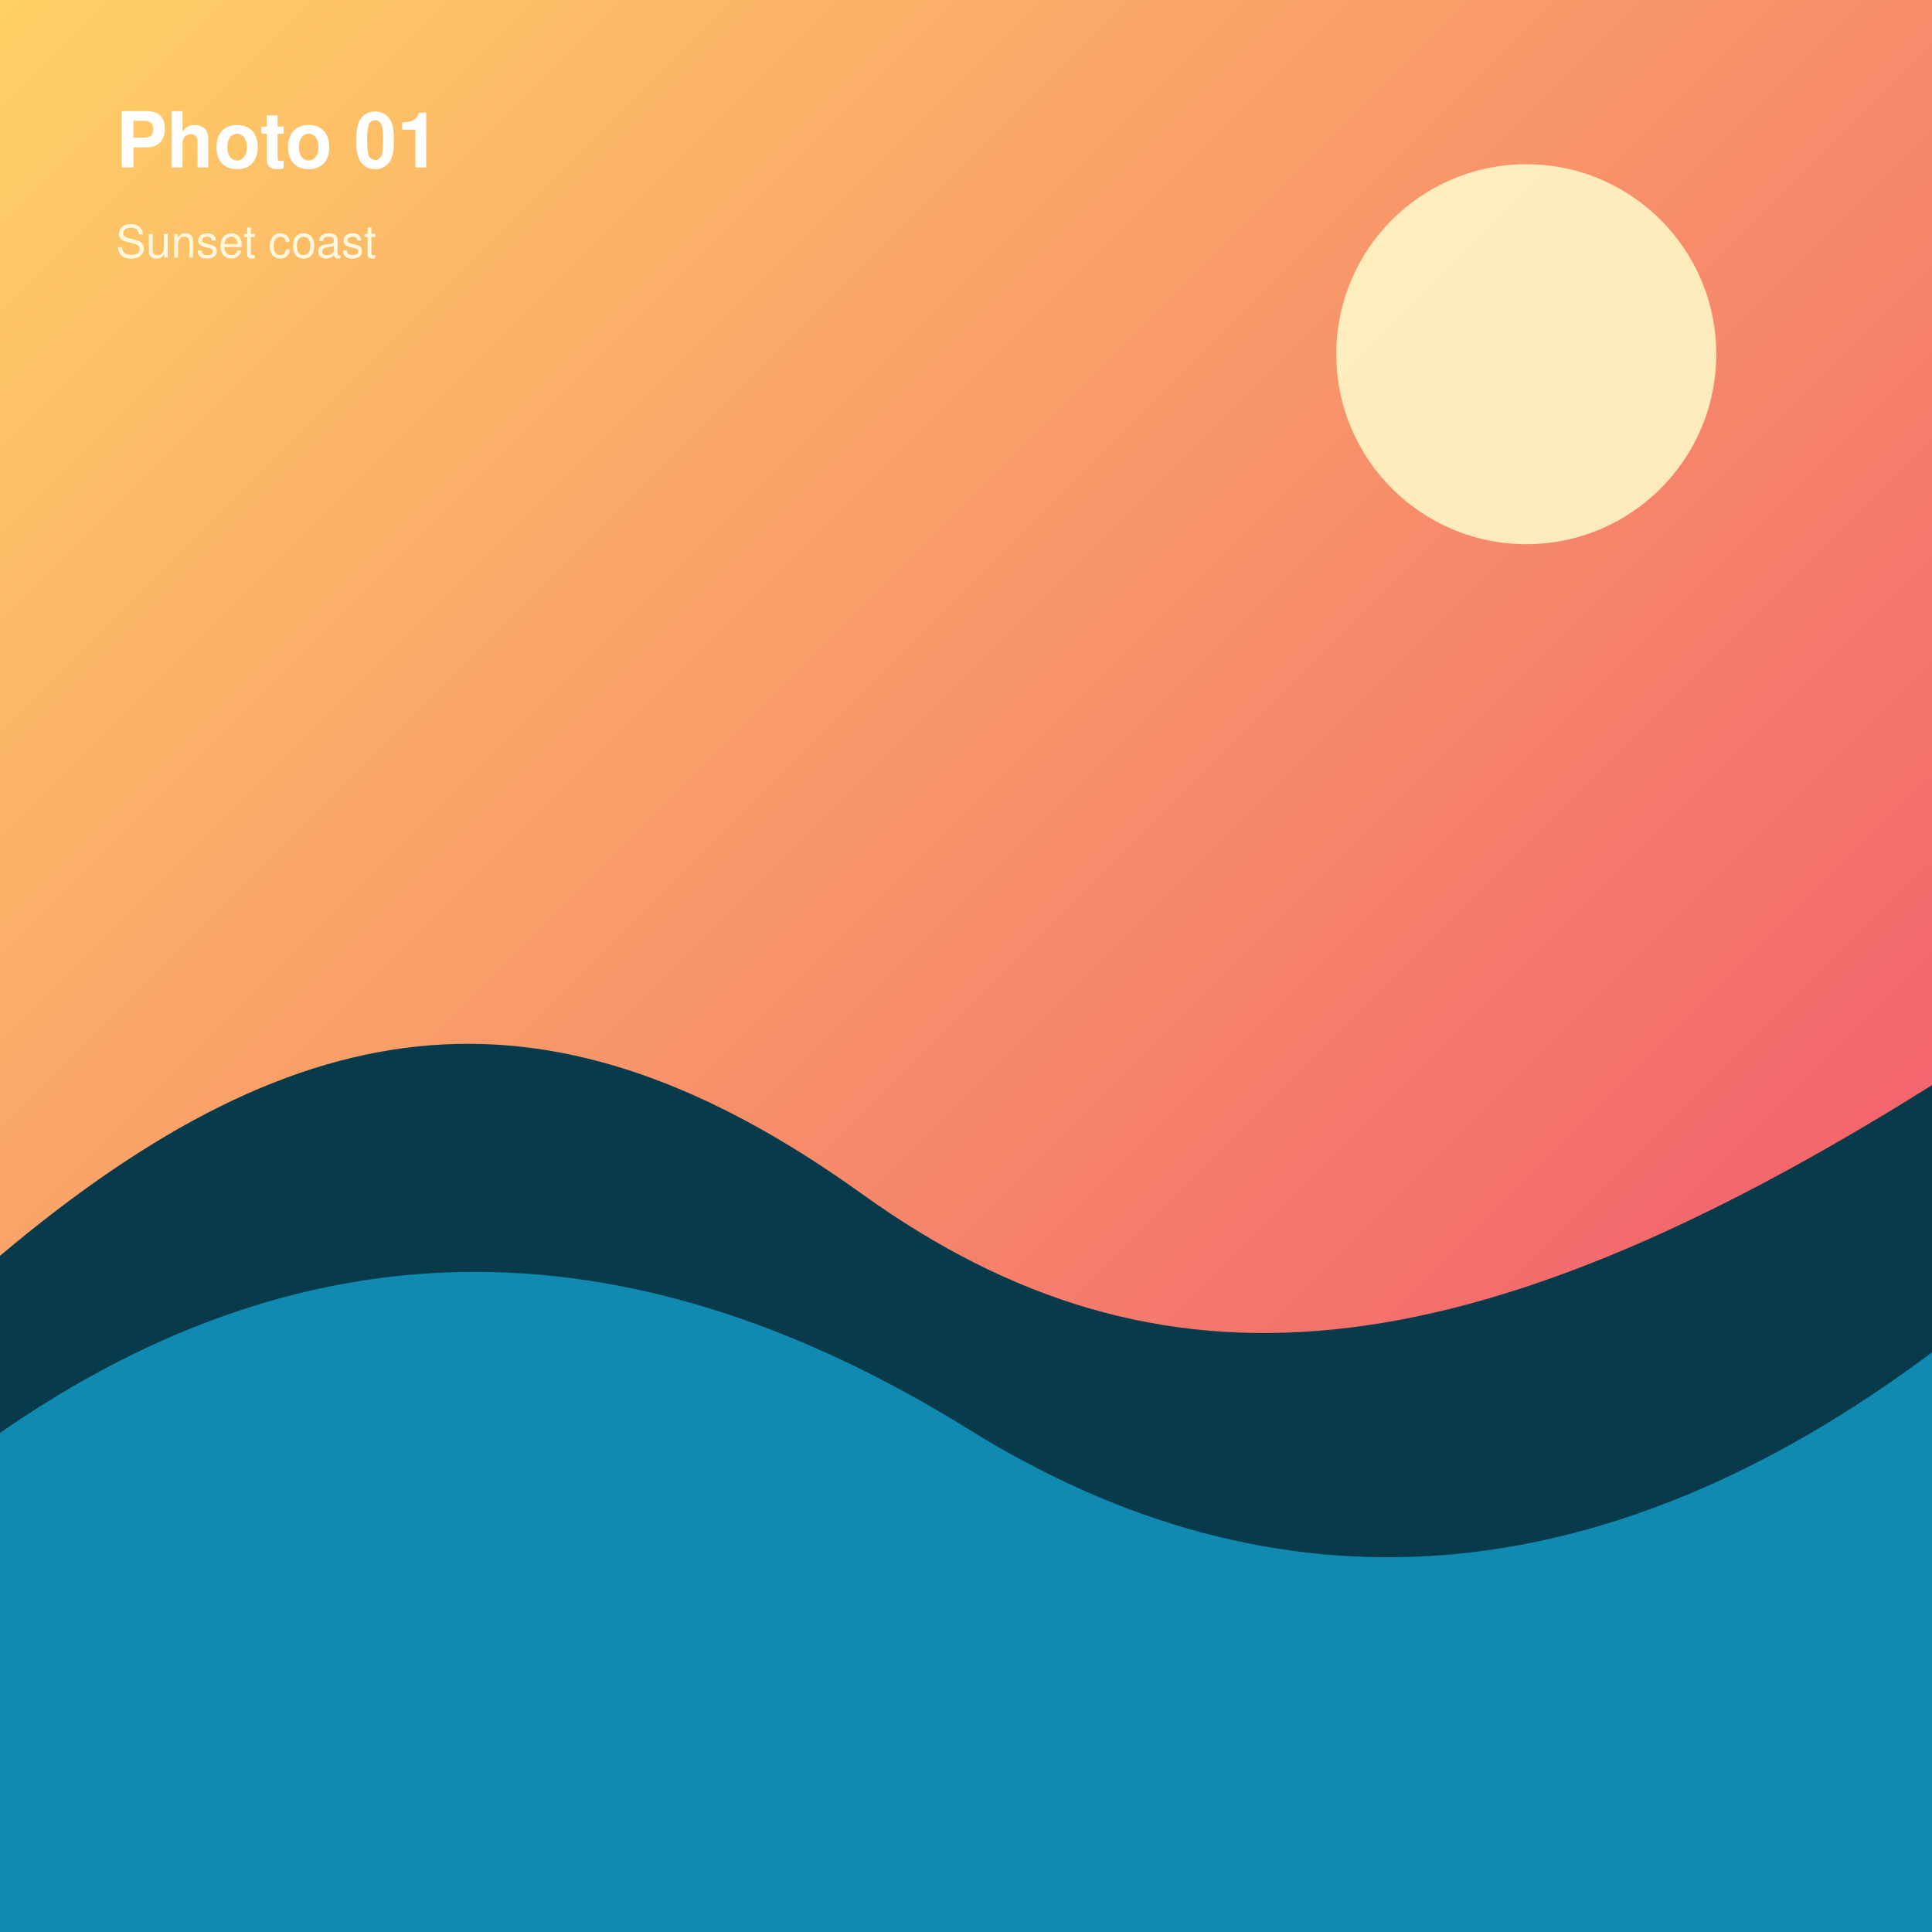
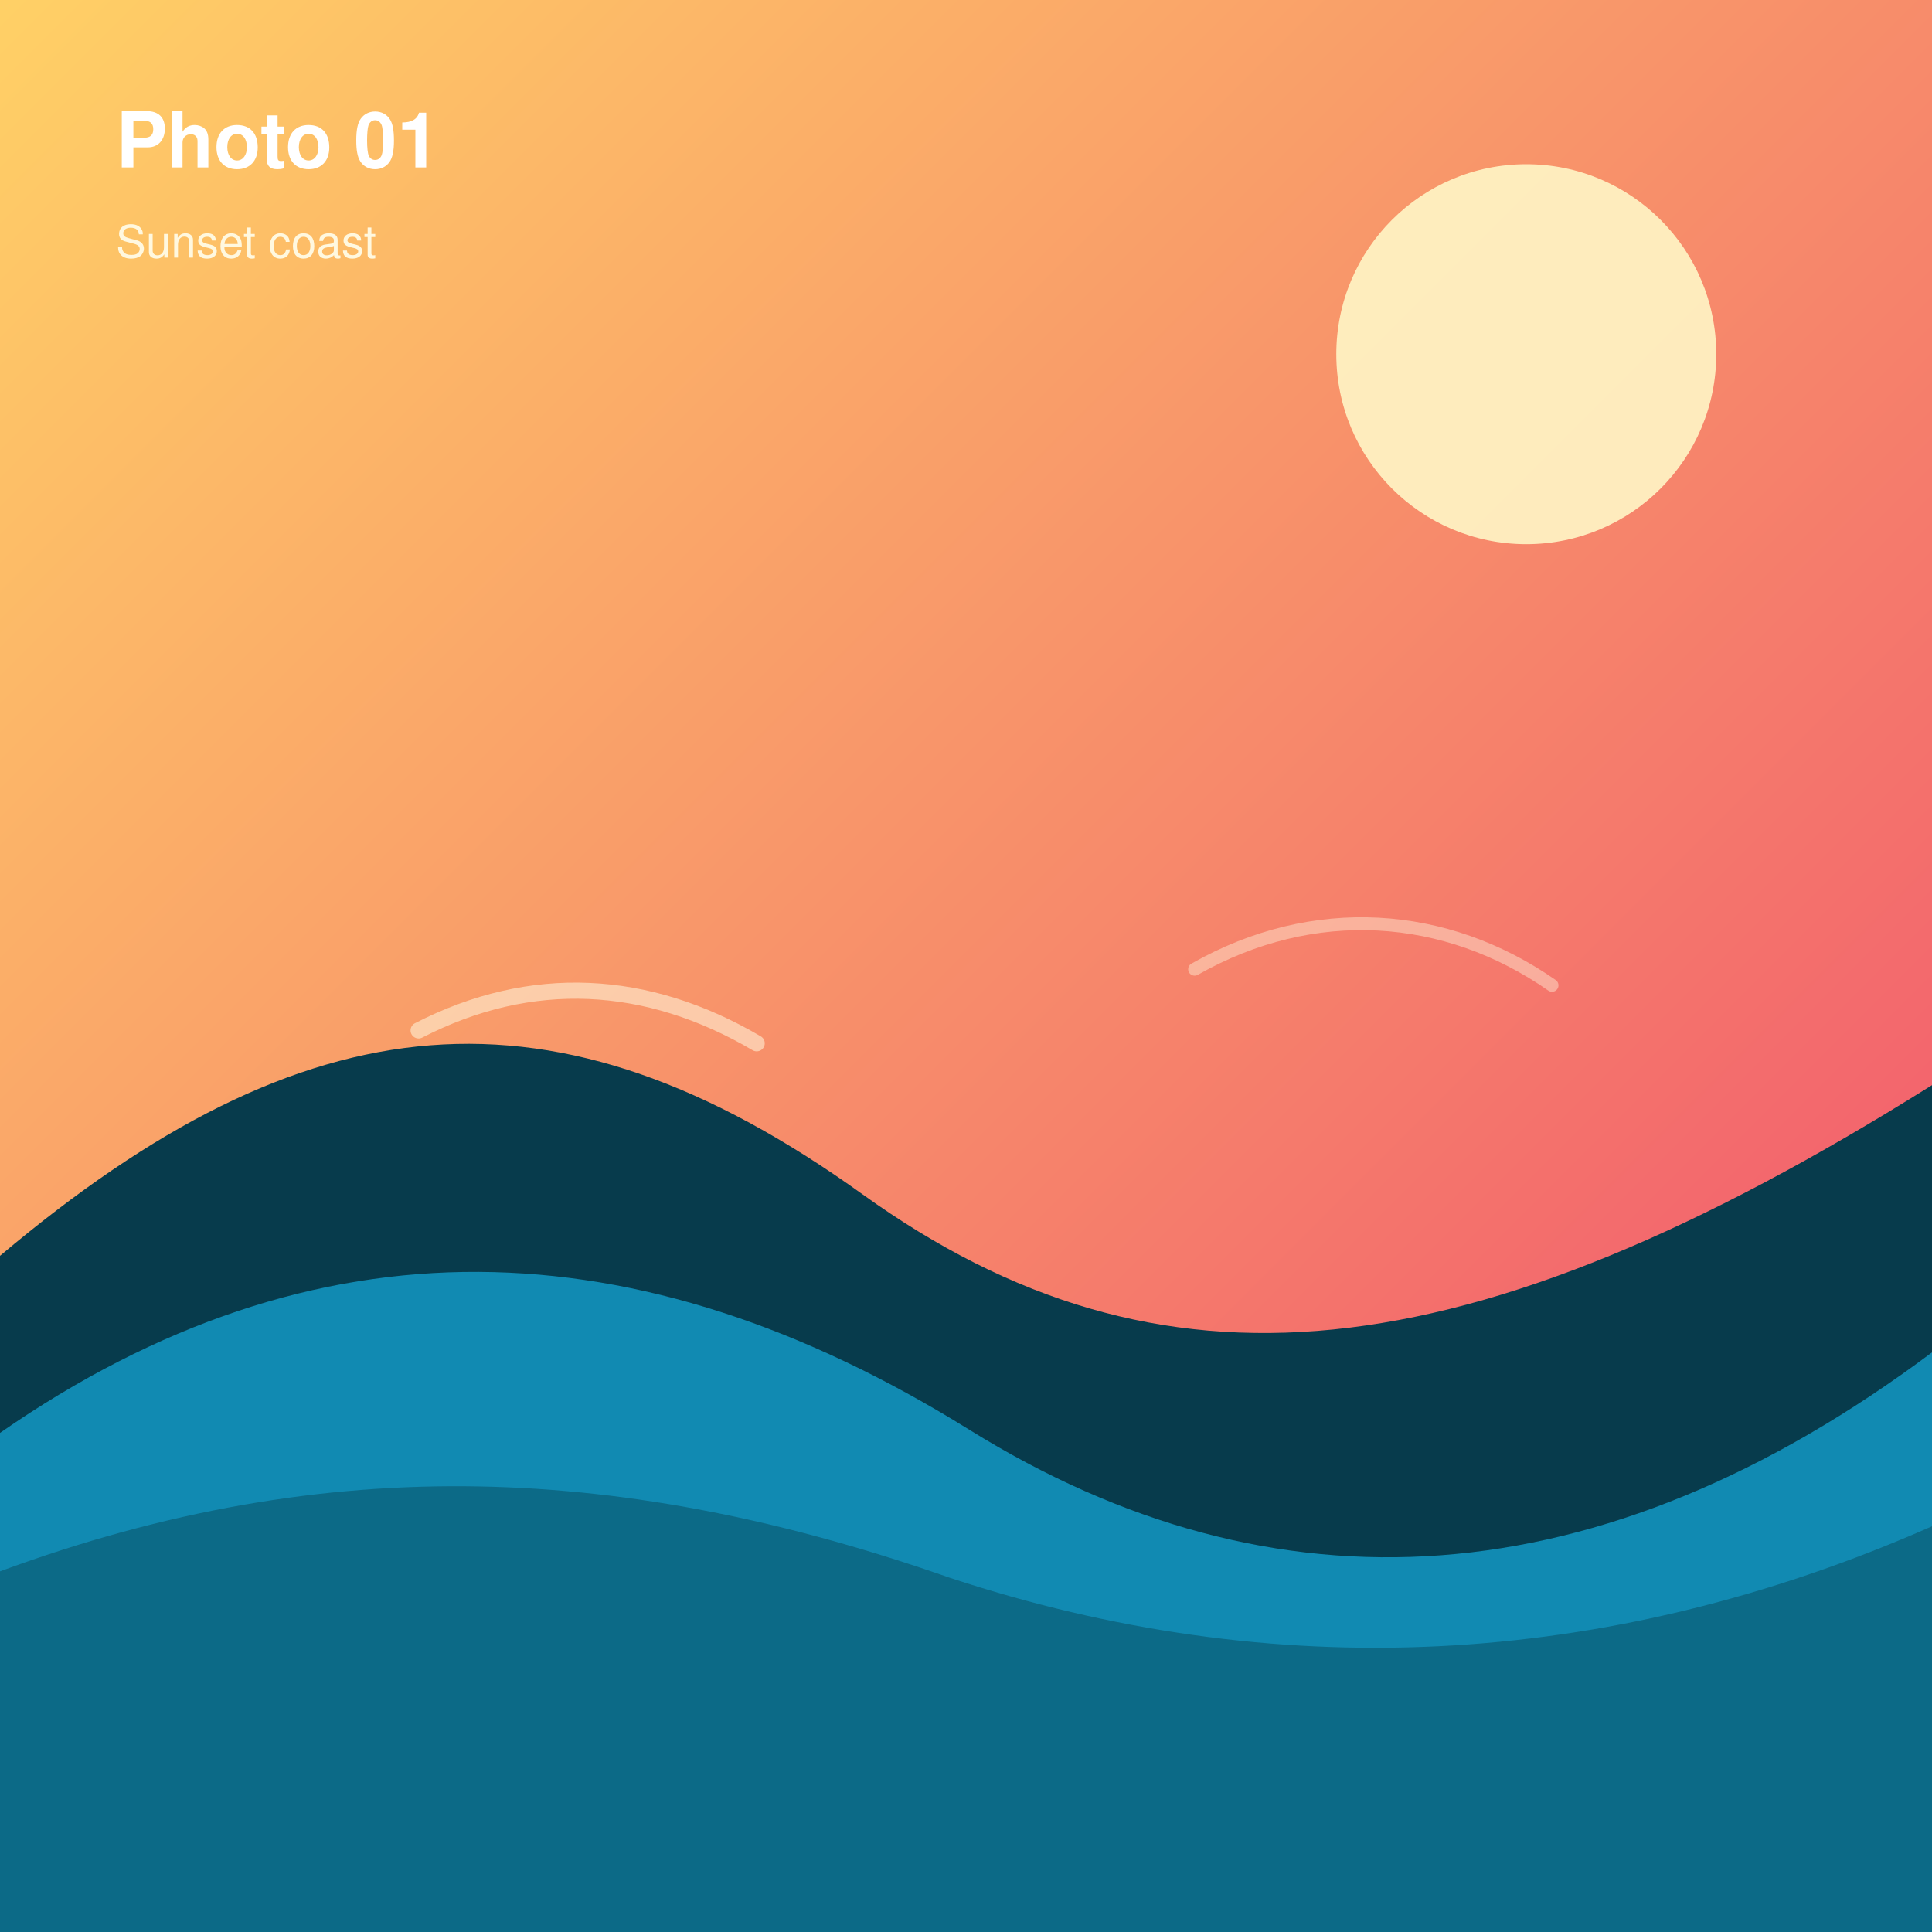
<svg xmlns="http://www.w3.org/2000/svg" width="1200" height="1200" viewBox="0 0 1200 1200">
  <defs>
    <linearGradient id="bg" x1="0" y1="0" x2="1" y2="1">
      <stop offset="0%" stop-color="#ffd166" />
      <stop offset="100%" stop-color="#ef476f" />
    </linearGradient>
  </defs>
  <rect width="1200" height="1200" fill="url(#bg)" />
  <circle cx="948" cy="220" r="118" fill="#fff6c7" opacity="0.9" />
  <path d="M0 780 C190 620 344 604 536 742 C720 874 910 856 1200 674 V1200 H0 Z" fill="#073b4c" />
  <path d="M0 890 C196 754 396 760 602 888 C792 1006 994 994 1200 840 V1200 H0 Z" fill="#118ab2" />
+   <path d="M0 976 C206 900 390 910 590 980 C790 1046 996 1038 1200 948 V1200 H0 Z" fill="#0b5f78" opacity="0.75" />
+   <path d="M260 640 C330 604 402 608 470 648" fill="none" stroke="#fff8df" stroke-width="10" stroke-linecap="round" opacity="0.55" />
+   <path d="M742 602 C816 560 898 566 964 612" fill="none" stroke="#fff8df" stroke-width="8" stroke-linecap="round" opacity="0.42" />
  <text x="72" y="104" font-family="Helvetica, Arial, sans-serif" font-size="48" font-weight="900" fill="#ffffff">Photo 01</text>
  <text x="72" y="160" font-family="Helvetica, Arial, sans-serif" font-size="28" fill="#fff8df">Sunset coast</text>
</svg>
